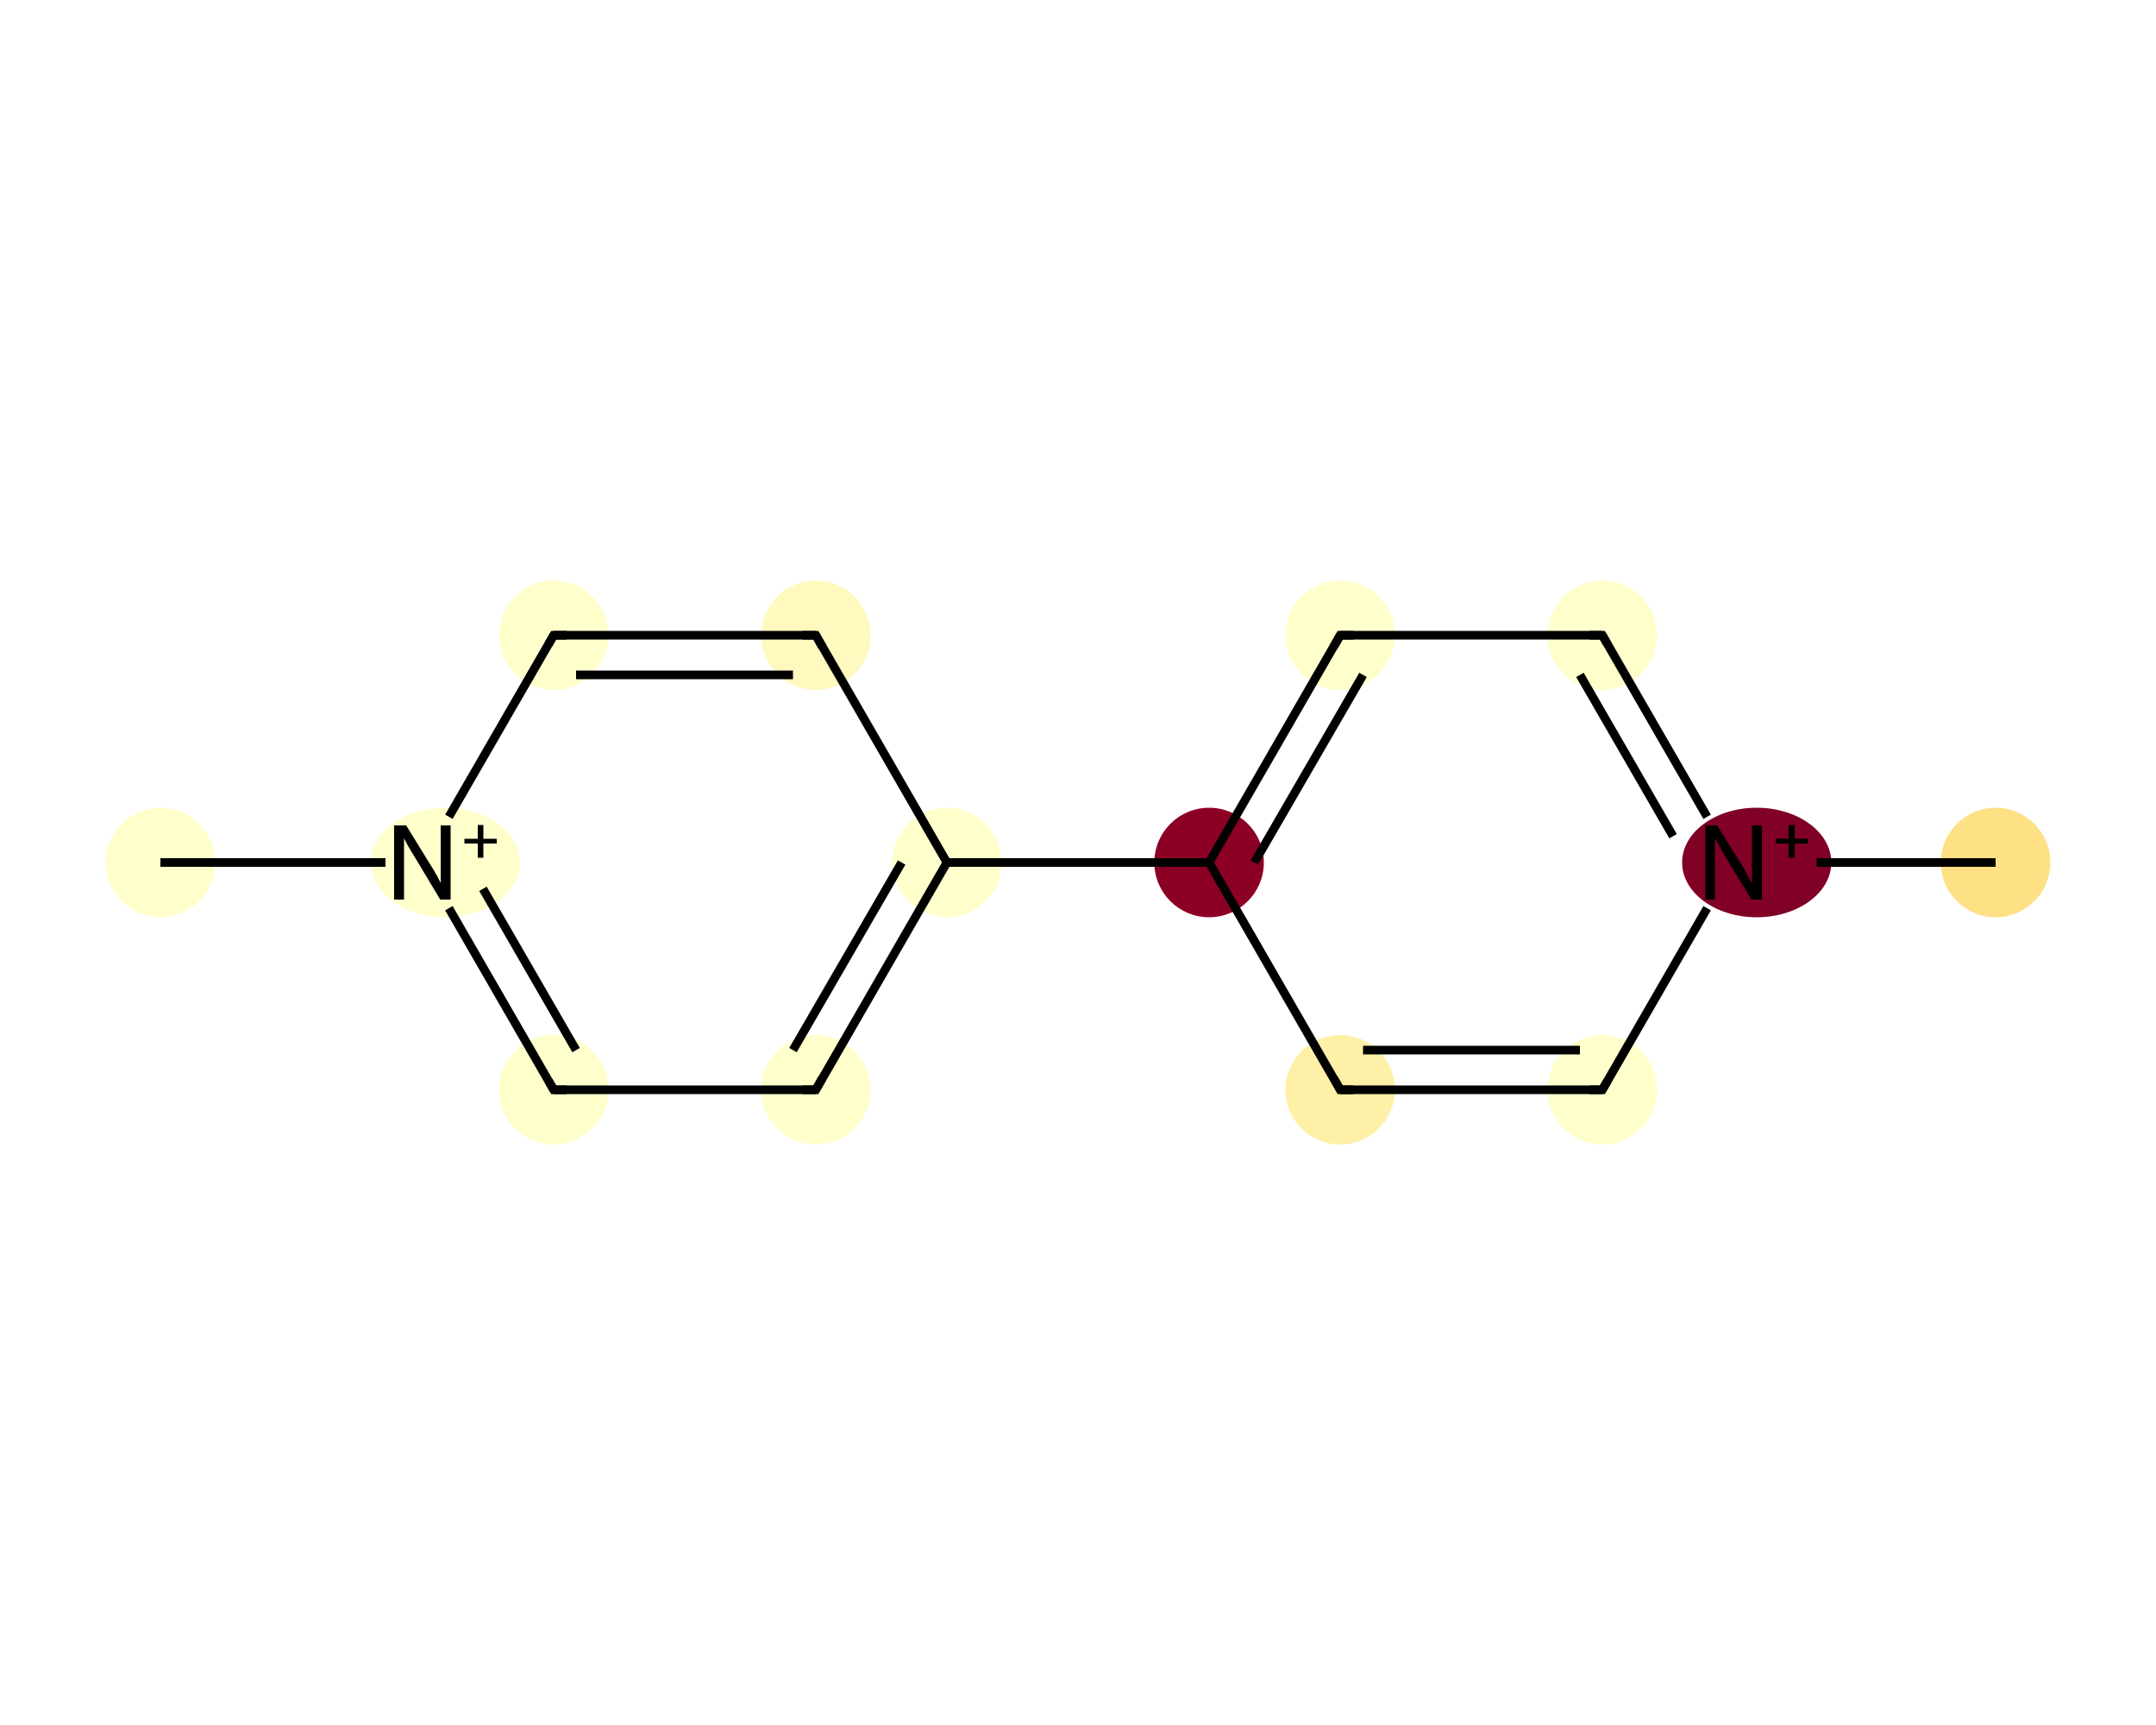
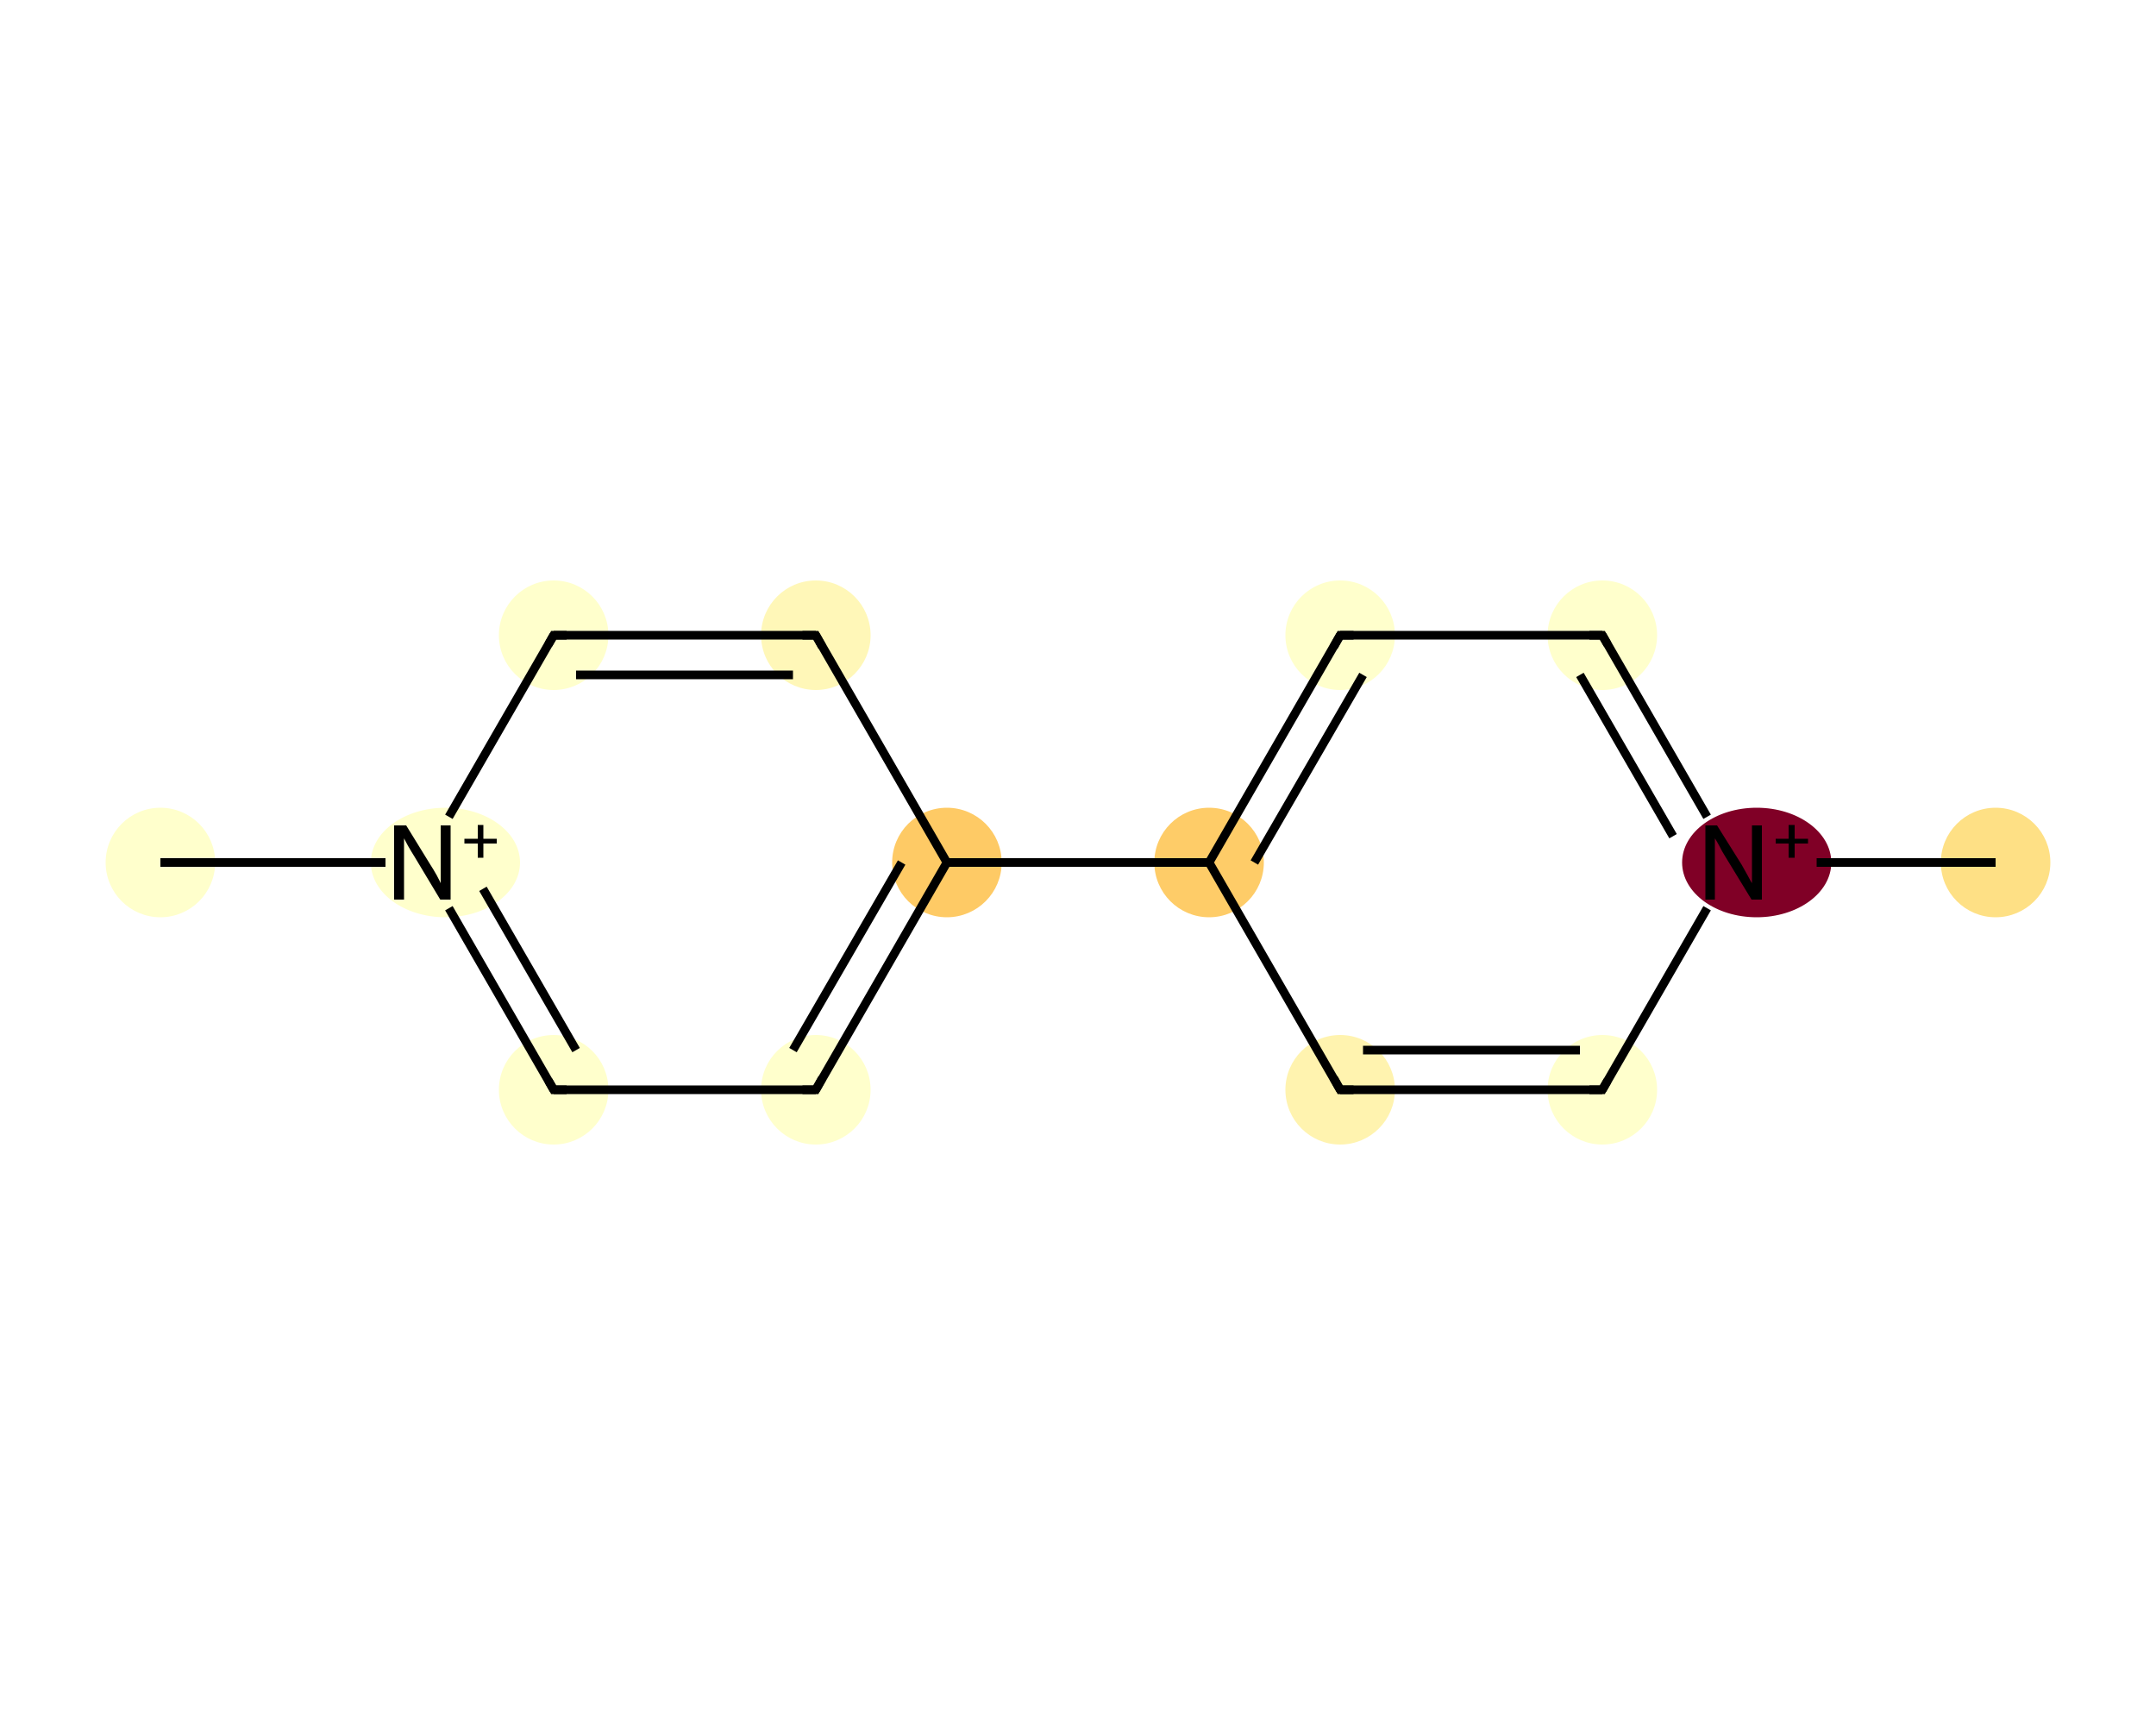
<svg xmlns="http://www.w3.org/2000/svg" version="1.1" baseProfile="full" xml:space="preserve" width="500px" height="400px" viewBox="0 0 500 400">
  <rect style="opacity:1.0;fill:#FFFFFF;stroke:none" width="500.0" height="400.0" x="0.0" y="0.0"> </rect>
  <ellipse cx="462.8" cy="200.0" rx="12.2" ry="12.2" class="atom-0" style="fill:#FEE085;fill-rule:evenodd;stroke:#FEE085;stroke-width:1.0px;stroke-linecap:butt;stroke-linejoin:miter;stroke-opacity:1" />
  <ellipse cx="407.4" cy="200.0" rx="16.8" ry="12.2" class="atom-1" style="fill:#800026;fill-rule:evenodd;stroke:#800026;stroke-width:1.0px;stroke-linecap:butt;stroke-linejoin:miter;stroke-opacity:1" />
  <ellipse cx="371.6" cy="252.7" rx="12.2" ry="12.2" class="atom-2" style="fill:#FFFFCC;fill-rule:evenodd;stroke:#FFFFCC;stroke-width:1.0px;stroke-linecap:butt;stroke-linejoin:miter;stroke-opacity:1" />
-   <ellipse cx="310.8" cy="252.7" rx="12.2" ry="12.2" class="atom-3" style="fill:#FFF0A8;fill-rule:evenodd;stroke:#FFF0A8;stroke-width:1.0px;stroke-linecap:butt;stroke-linejoin:miter;stroke-opacity:1" />
-   <ellipse cx="280.4" cy="200.0" rx="12.2" ry="12.2" class="atom-4" style="fill:#8D0026;fill-rule:evenodd;stroke:#8D0026;stroke-width:1.0px;stroke-linecap:butt;stroke-linejoin:miter;stroke-opacity:1" />
-   <ellipse cx="219.6" cy="200.0" rx="12.2" ry="12.2" class="atom-5" style="fill:#FFFFCC;fill-rule:evenodd;stroke:#FFFFCC;stroke-width:1.0px;stroke-linecap:butt;stroke-linejoin:miter;stroke-opacity:1" />
-   <ellipse cx="189.2" cy="147.3" rx="12.2" ry="12.2" class="atom-6" style="fill:#FFF9BF;fill-rule:evenodd;stroke:#FFF9BF;stroke-width:1.0px;stroke-linecap:butt;stroke-linejoin:miter;stroke-opacity:1" />
+   <ellipse cx="310.8" cy="252.7" rx="12.2" ry="12.2" class="atom-3" style="fill:#FFF3AF;fill-rule:evenodd;stroke:#FFF3AF;stroke-width:1.0px;stroke-linecap:butt;stroke-linejoin:miter;stroke-opacity:1" />
+   <ellipse cx="280.4" cy="200.0" rx="12.2" ry="12.2" class="atom-4" style="fill:#FECC68;fill-rule:evenodd;stroke:#FECC68;stroke-width:1.0px;stroke-linecap:butt;stroke-linejoin:miter;stroke-opacity:1" />
+   <ellipse cx="219.6" cy="200.0" rx="12.2" ry="12.2" class="atom-5" style="fill:#FECA65;fill-rule:evenodd;stroke:#FECA65;stroke-width:1.0px;stroke-linecap:butt;stroke-linejoin:miter;stroke-opacity:1" />
+   <ellipse cx="189.2" cy="147.3" rx="12.2" ry="12.2" class="atom-6" style="fill:#FFF7B8;fill-rule:evenodd;stroke:#FFF7B8;stroke-width:1.0px;stroke-linecap:butt;stroke-linejoin:miter;stroke-opacity:1" />
  <ellipse cx="128.4" cy="147.3" rx="12.2" ry="12.2" class="atom-7" style="fill:#FFFFCC;fill-rule:evenodd;stroke:#FFFFCC;stroke-width:1.0px;stroke-linecap:butt;stroke-linejoin:miter;stroke-opacity:1" />
  <ellipse cx="103.3" cy="200.0" rx="16.8" ry="12.2" class="atom-8" style="fill:#FFFFCC;fill-rule:evenodd;stroke:#FFFFCC;stroke-width:1.0px;stroke-linecap:butt;stroke-linejoin:miter;stroke-opacity:1" />
  <ellipse cx="37.2" cy="200.0" rx="12.2" ry="12.2" class="atom-9" style="fill:#FFFFCC;fill-rule:evenodd;stroke:#FFFFCC;stroke-width:1.0px;stroke-linecap:butt;stroke-linejoin:miter;stroke-opacity:1" />
  <ellipse cx="128.4" cy="252.7" rx="12.2" ry="12.2" class="atom-10" style="fill:#FFFFCC;fill-rule:evenodd;stroke:#FFFFCC;stroke-width:1.0px;stroke-linecap:butt;stroke-linejoin:miter;stroke-opacity:1" />
  <ellipse cx="189.2" cy="252.7" rx="12.2" ry="12.2" class="atom-11" style="fill:#FFFFCC;fill-rule:evenodd;stroke:#FFFFCC;stroke-width:1.0px;stroke-linecap:butt;stroke-linejoin:miter;stroke-opacity:1" />
  <ellipse cx="310.8" cy="147.3" rx="12.2" ry="12.2" class="atom-12" style="fill:#FFFFCC;fill-rule:evenodd;stroke:#FFFFCC;stroke-width:1.0px;stroke-linecap:butt;stroke-linejoin:miter;stroke-opacity:1" />
  <ellipse cx="371.6" cy="147.3" rx="12.2" ry="12.2" class="atom-13" style="fill:#FFFFCC;fill-rule:evenodd;stroke:#FFFFCC;stroke-width:1.0px;stroke-linecap:butt;stroke-linejoin:miter;stroke-opacity:1" />
  <path class="bond-0 atom-0 atom-1" d="M 462.8,200.0 L 421.3,200.0" style="fill:none;fill-rule:evenodd;stroke:#000000;stroke-width:2.0px;stroke-linecap:butt;stroke-linejoin:miter;stroke-opacity:1" />
  <path class="bond-1 atom-1 atom-2" d="M 395.9,210.6 L 371.6,252.7" style="fill:none;fill-rule:evenodd;stroke:#000000;stroke-width:2.0px;stroke-linecap:butt;stroke-linejoin:miter;stroke-opacity:1" />
  <path class="bond-2 atom-2 atom-3" d="M 371.6,252.7 L 310.8,252.7" style="fill:none;fill-rule:evenodd;stroke:#000000;stroke-width:2.0px;stroke-linecap:butt;stroke-linejoin:miter;stroke-opacity:1" />
  <path class="bond-2 atom-2 atom-3" d="M 366.4,243.5 L 316.1,243.5" style="fill:none;fill-rule:evenodd;stroke:#000000;stroke-width:2.0px;stroke-linecap:butt;stroke-linejoin:miter;stroke-opacity:1" />
  <path class="bond-3 atom-3 atom-4" d="M 310.8,252.7 L 280.4,200.0" style="fill:none;fill-rule:evenodd;stroke:#000000;stroke-width:2.0px;stroke-linecap:butt;stroke-linejoin:miter;stroke-opacity:1" />
  <path class="bond-4 atom-4 atom-5" d="M 280.4,200.0 L 219.6,200.0" style="fill:none;fill-rule:evenodd;stroke:#000000;stroke-width:2.0px;stroke-linecap:butt;stroke-linejoin:miter;stroke-opacity:1" />
  <path class="bond-5 atom-5 atom-6" d="M 219.6,200.0 L 189.2,147.3" style="fill:none;fill-rule:evenodd;stroke:#000000;stroke-width:2.0px;stroke-linecap:butt;stroke-linejoin:miter;stroke-opacity:1" />
  <path class="bond-6 atom-6 atom-7" d="M 189.2,147.3 L 128.4,147.3" style="fill:none;fill-rule:evenodd;stroke:#000000;stroke-width:2.0px;stroke-linecap:butt;stroke-linejoin:miter;stroke-opacity:1" />
  <path class="bond-6 atom-6 atom-7" d="M 183.9,156.5 L 133.6,156.5" style="fill:none;fill-rule:evenodd;stroke:#000000;stroke-width:2.0px;stroke-linecap:butt;stroke-linejoin:miter;stroke-opacity:1" />
  <path class="bond-7 atom-7 atom-8" d="M 128.4,147.3 L 104.1,189.4" style="fill:none;fill-rule:evenodd;stroke:#000000;stroke-width:2.0px;stroke-linecap:butt;stroke-linejoin:miter;stroke-opacity:1" />
  <path class="bond-8 atom-8 atom-9" d="M 89.4,200.0 L 37.2,200.0" style="fill:none;fill-rule:evenodd;stroke:#000000;stroke-width:2.0px;stroke-linecap:butt;stroke-linejoin:miter;stroke-opacity:1" />
  <path class="bond-9 atom-8 atom-10" d="M 104.1,210.6 L 128.4,252.7" style="fill:none;fill-rule:evenodd;stroke:#000000;stroke-width:2.0px;stroke-linecap:butt;stroke-linejoin:miter;stroke-opacity:1" />
  <path class="bond-9 atom-8 atom-10" d="M 112.0,206.1 L 133.6,243.5" style="fill:none;fill-rule:evenodd;stroke:#000000;stroke-width:2.0px;stroke-linecap:butt;stroke-linejoin:miter;stroke-opacity:1" />
  <path class="bond-10 atom-10 atom-11" d="M 128.4,252.7 L 189.2,252.7" style="fill:none;fill-rule:evenodd;stroke:#000000;stroke-width:2.0px;stroke-linecap:butt;stroke-linejoin:miter;stroke-opacity:1" />
  <path class="bond-11 atom-4 atom-12" d="M 280.4,200.0 L 310.8,147.3" style="fill:none;fill-rule:evenodd;stroke:#000000;stroke-width:2.0px;stroke-linecap:butt;stroke-linejoin:miter;stroke-opacity:1" />
  <path class="bond-11 atom-4 atom-12" d="M 290.9,200.0 L 316.1,156.5" style="fill:none;fill-rule:evenodd;stroke:#000000;stroke-width:2.0px;stroke-linecap:butt;stroke-linejoin:miter;stroke-opacity:1" />
  <path class="bond-12 atom-12 atom-13" d="M 310.8,147.3 L 371.6,147.3" style="fill:none;fill-rule:evenodd;stroke:#000000;stroke-width:2.0px;stroke-linecap:butt;stroke-linejoin:miter;stroke-opacity:1" />
  <path class="bond-13 atom-13 atom-1" d="M 371.6,147.3 L 395.9,189.4" style="fill:none;fill-rule:evenodd;stroke:#000000;stroke-width:2.0px;stroke-linecap:butt;stroke-linejoin:miter;stroke-opacity:1" />
  <path class="bond-13 atom-13 atom-1" d="M 366.4,156.5 L 388.0,193.9" style="fill:none;fill-rule:evenodd;stroke:#000000;stroke-width:2.0px;stroke-linecap:butt;stroke-linejoin:miter;stroke-opacity:1" />
  <path class="bond-14 atom-11 atom-5" d="M 189.2,252.7 L 219.6,200.0" style="fill:none;fill-rule:evenodd;stroke:#000000;stroke-width:2.0px;stroke-linecap:butt;stroke-linejoin:miter;stroke-opacity:1" />
  <path class="bond-14 atom-11 atom-5" d="M 183.9,243.5 L 209.1,200.0" style="fill:none;fill-rule:evenodd;stroke:#000000;stroke-width:2.0px;stroke-linecap:butt;stroke-linejoin:miter;stroke-opacity:1" />
  <path d="M 372.8,250.6 L 371.6,252.7 L 368.6,252.7" style="fill:none;stroke:#000000;stroke-width:2.0px;stroke-linecap:butt;stroke-linejoin:miter;stroke-miterlimit:10;stroke-opacity:1;" />
  <path d="M 313.9,252.7 L 310.8,252.7 L 309.3,250.0" style="fill:none;stroke:#000000;stroke-width:2.0px;stroke-linecap:butt;stroke-linejoin:miter;stroke-miterlimit:10;stroke-opacity:1;" />
  <path d="M 190.7,150.0 L 189.2,147.3 L 186.1,147.3" style="fill:none;stroke:#000000;stroke-width:2.0px;stroke-linecap:butt;stroke-linejoin:miter;stroke-miterlimit:10;stroke-opacity:1;" />
  <path d="M 131.4,147.3 L 128.4,147.3 L 127.2,149.4" style="fill:none;stroke:#000000;stroke-width:2.0px;stroke-linecap:butt;stroke-linejoin:miter;stroke-miterlimit:10;stroke-opacity:1;" />
  <path d="M 127.2,250.6 L 128.4,252.7 L 131.4,252.7" style="fill:none;stroke:#000000;stroke-width:2.0px;stroke-linecap:butt;stroke-linejoin:miter;stroke-miterlimit:10;stroke-opacity:1;" />
  <path d="M 186.1,252.7 L 189.2,252.7 L 190.7,250.0" style="fill:none;stroke:#000000;stroke-width:2.0px;stroke-linecap:butt;stroke-linejoin:miter;stroke-miterlimit:10;stroke-opacity:1;" />
  <path d="M 309.3,150.0 L 310.8,147.3 L 313.9,147.3" style="fill:none;stroke:#000000;stroke-width:2.0px;stroke-linecap:butt;stroke-linejoin:miter;stroke-miterlimit:10;stroke-opacity:1;" />
  <path d="M 368.6,147.3 L 371.6,147.3 L 372.8,149.4" style="fill:none;stroke:#000000;stroke-width:2.0px;stroke-linecap:butt;stroke-linejoin:miter;stroke-miterlimit:10;stroke-opacity:1;" />
  <path class="atom-1" d="M 398.2 191.4 L 403.9 200.5 Q 404.4 201.4, 405.3 203.0 Q 406.2 204.7, 406.3 204.8 L 406.3 191.4 L 408.6 191.4 L 408.6 208.6 L 406.2 208.6 L 400.1 198.6 Q 399.4 197.5, 398.7 196.1 Q 398.0 194.8, 397.7 194.4 L 397.7 208.6 L 395.5 208.6 L 395.5 191.4 L 398.2 191.4 " fill="#000000" />
  <path class="atom-1" d="M 411.8 194.5 L 414.8 194.5 L 414.8 191.3 L 416.2 191.3 L 416.2 194.5 L 419.3 194.5 L 419.3 195.6 L 416.2 195.6 L 416.2 198.9 L 414.8 198.9 L 414.8 195.6 L 411.8 195.6 L 411.8 194.5 " fill="#000000" />
  <path class="atom-8" d="M 94.2 191.4 L 99.8 200.5 Q 100.4 201.4, 101.3 203.0 Q 102.2 204.7, 102.2 204.8 L 102.2 191.4 L 104.5 191.4 L 104.5 208.6 L 102.1 208.6 L 96.1 198.6 Q 95.4 197.5, 94.6 196.1 Q 93.9 194.8, 93.7 194.4 L 93.7 208.6 L 91.4 208.6 L 91.4 191.4 L 94.2 191.4 " fill="#000000" />
  <path class="atom-8" d="M 107.7 194.5 L 110.8 194.5 L 110.8 191.3 L 112.1 191.3 L 112.1 194.5 L 115.2 194.5 L 115.2 195.6 L 112.1 195.6 L 112.1 198.9 L 110.8 198.9 L 110.8 195.6 L 107.7 195.6 L 107.7 194.5 " fill="#000000" />
</svg>
